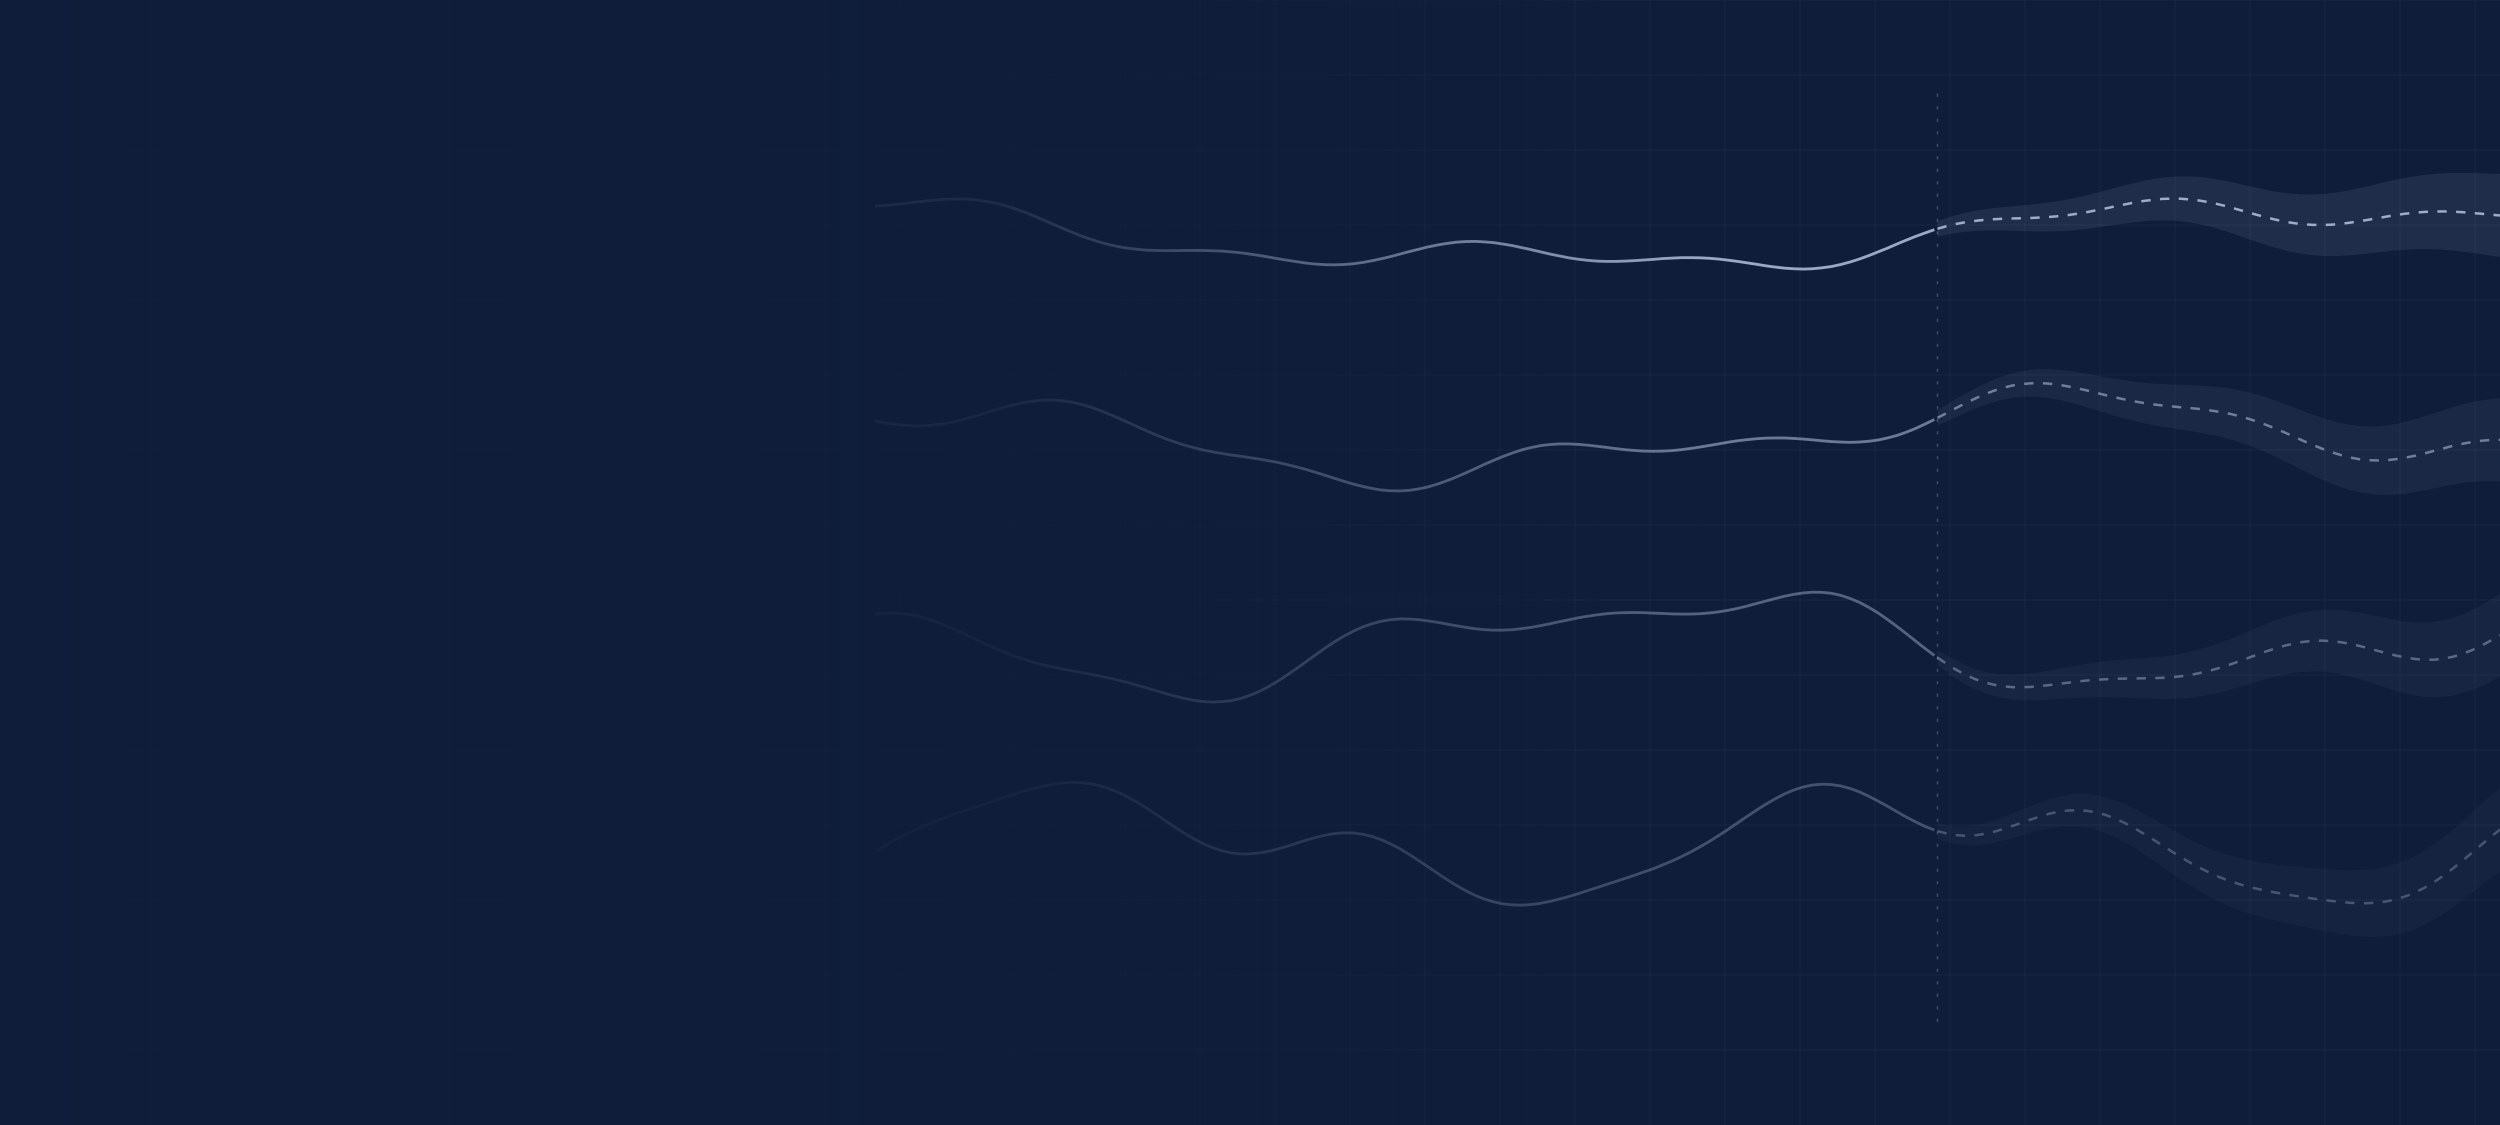
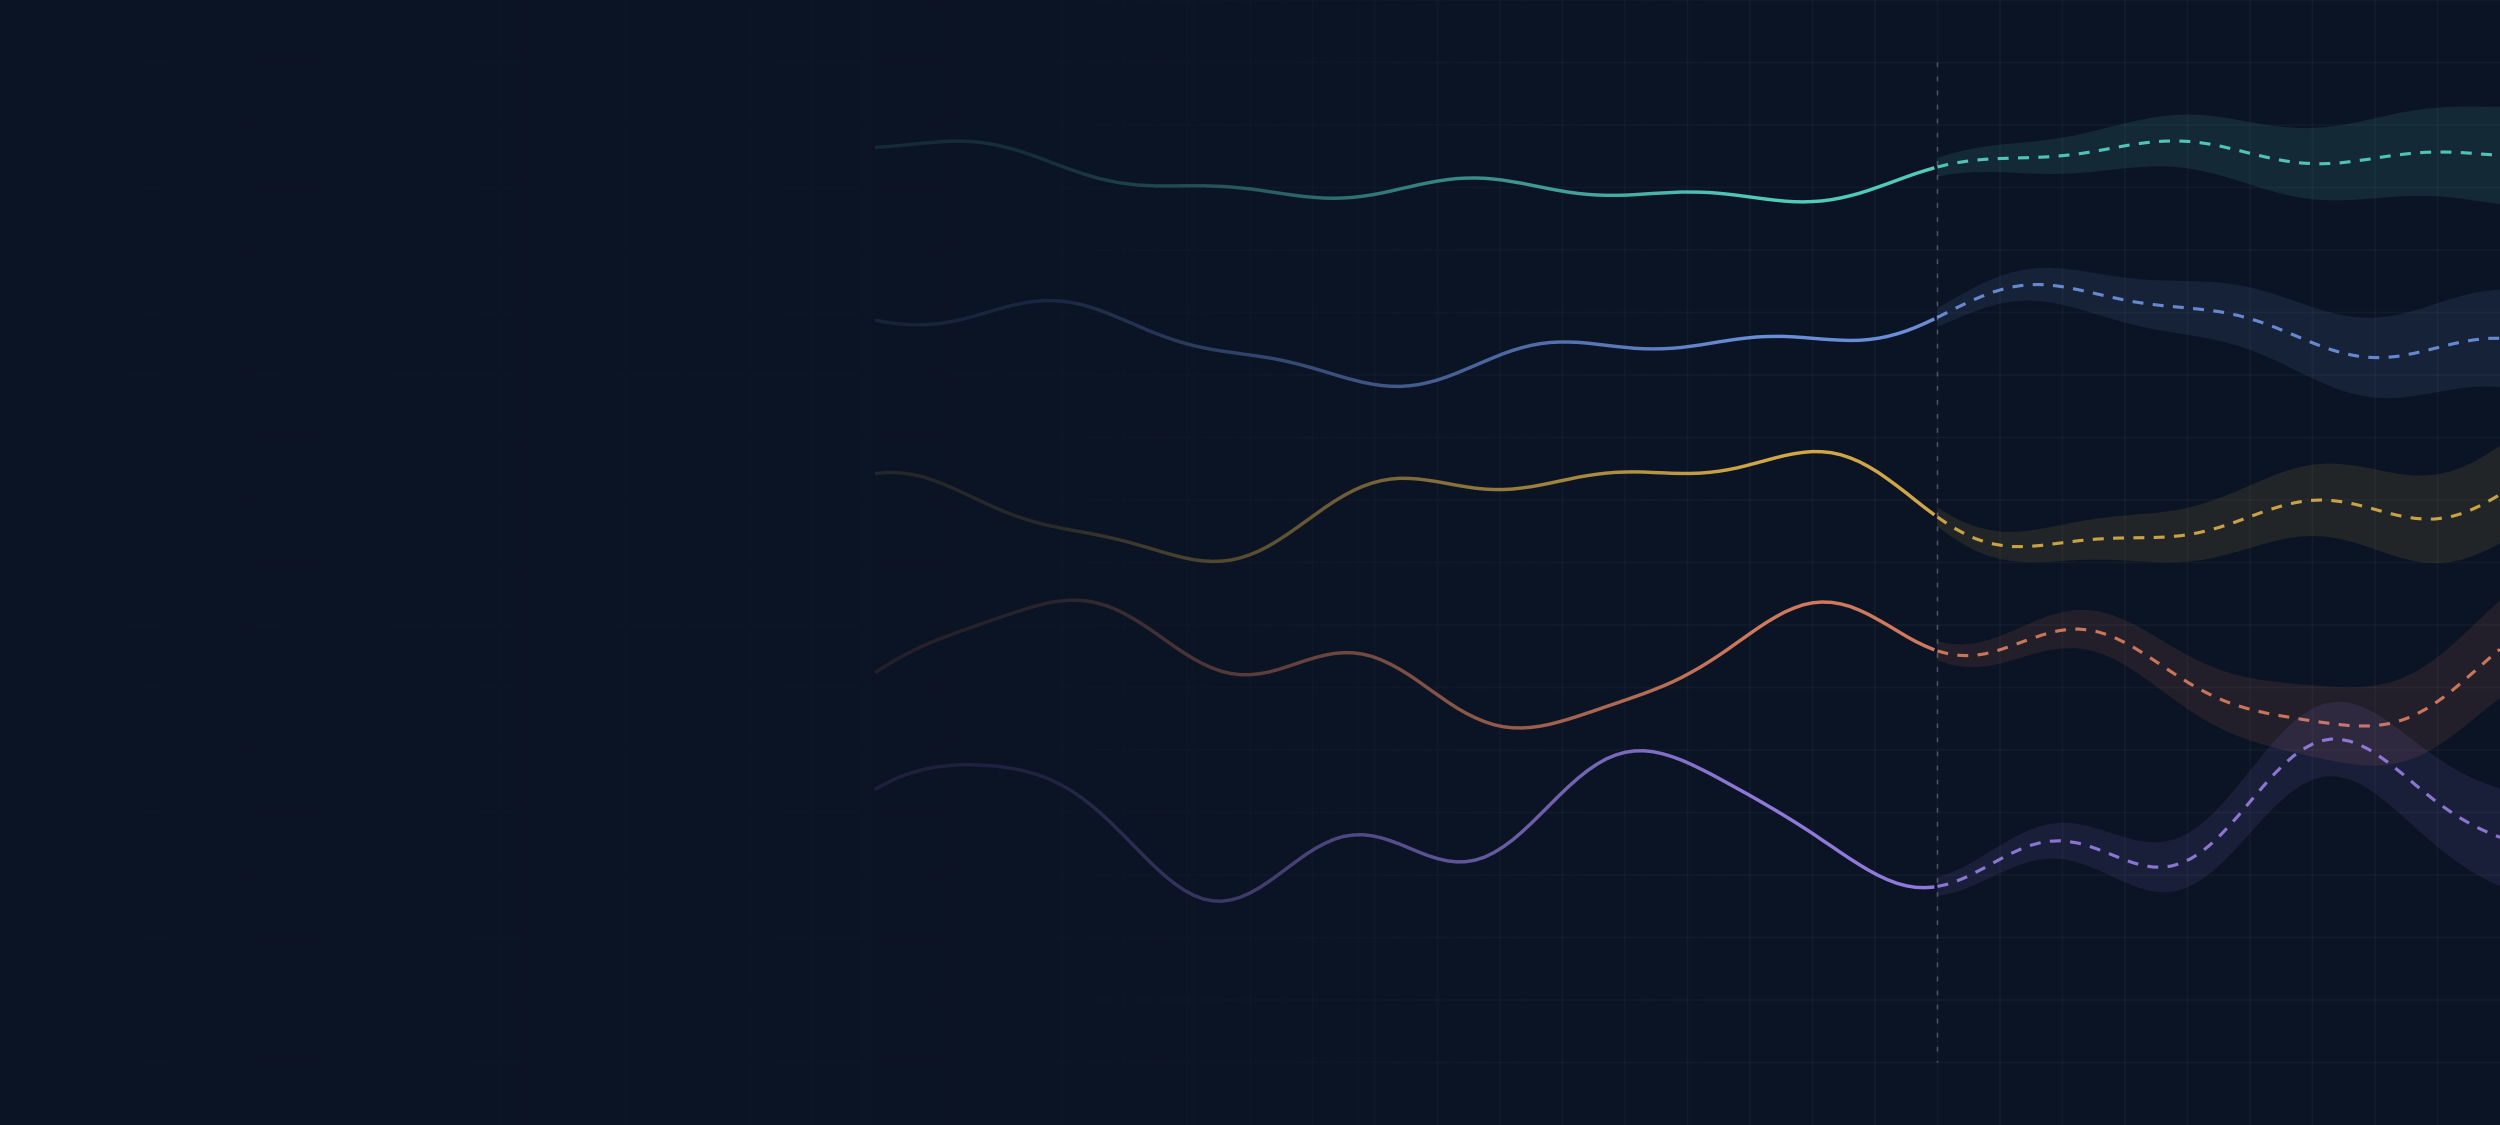
<svg xmlns="http://www.w3.org/2000/svg" viewBox="0 0 1600 720" preserveAspectRatio="xMaxYMid slice">
  <defs>
    <linearGradient id="fade" x1="0" x2="1">
-       <stop offset="0" stop-color="#0f1d3a" />
-       <stop offset=".4" stop-color="#0f1d3a" stop-opacity=".9" />
-       <stop offset=".68" stop-color="#0f1d3a" stop-opacity="0" />
+       <stop offset="0" stop-color="#0b1424" stop-opacity="1" />
+       <stop offset=".42" stop-color="#0b1424" stop-opacity=".85" />
+       <stop offset=".7" stop-color="#0b1424" stop-opacity="0" />
    </linearGradient>
  </defs>
-   <rect width="1600" height="720" fill="#0f1d3a" />
-   <line x1="0" y1="0" x2="0" y2="720" stroke="#fff" stroke-opacity=".03" />
-   <line x1="48" y1="0" x2="48" y2="720" stroke="#fff" stroke-opacity=".03" />
-   <line x1="96" y1="0" x2="96" y2="720" stroke="#fff" stroke-opacity=".03" />
-   <line x1="144" y1="0" x2="144" y2="720" stroke="#fff" stroke-opacity=".03" />
-   <line x1="192" y1="0" x2="192" y2="720" stroke="#fff" stroke-opacity=".03" />
-   <line x1="240" y1="0" x2="240" y2="720" stroke="#fff" stroke-opacity=".03" />
-   <line x1="288" y1="0" x2="288" y2="720" stroke="#fff" stroke-opacity=".03" />
-   <line x1="336" y1="0" x2="336" y2="720" stroke="#fff" stroke-opacity=".03" />
-   <line x1="384" y1="0" x2="384" y2="720" stroke="#fff" stroke-opacity=".03" />
-   <line x1="432" y1="0" x2="432" y2="720" stroke="#fff" stroke-opacity=".03" />
-   <line x1="480" y1="0" x2="480" y2="720" stroke="#fff" stroke-opacity=".03" />
-   <line x1="528" y1="0" x2="528" y2="720" stroke="#fff" stroke-opacity=".03" />
-   <line x1="576" y1="0" x2="576" y2="720" stroke="#fff" stroke-opacity=".03" />
-   <line x1="624" y1="0" x2="624" y2="720" stroke="#fff" stroke-opacity=".03" />
-   <line x1="672" y1="0" x2="672" y2="720" stroke="#fff" stroke-opacity=".03" />
-   <line x1="720" y1="0" x2="720" y2="720" stroke="#fff" stroke-opacity=".03" />
-   <line x1="768" y1="0" x2="768" y2="720" stroke="#fff" stroke-opacity=".03" />
-   <line x1="816" y1="0" x2="816" y2="720" stroke="#fff" stroke-opacity=".03" />
-   <line x1="864" y1="0" x2="864" y2="720" stroke="#fff" stroke-opacity=".03" />
-   <line x1="912" y1="0" x2="912" y2="720" stroke="#fff" stroke-opacity=".03" />
-   <line x1="960" y1="0" x2="960" y2="720" stroke="#fff" stroke-opacity=".03" />
-   <line x1="1008" y1="0" x2="1008" y2="720" stroke="#fff" stroke-opacity=".03" />
-   <line x1="1056" y1="0" x2="1056" y2="720" stroke="#fff" stroke-opacity=".03" />
-   <line x1="1104" y1="0" x2="1104" y2="720" stroke="#fff" stroke-opacity=".03" />
-   <line x1="1152" y1="0" x2="1152" y2="720" stroke="#fff" stroke-opacity=".03" />
-   <line x1="1200" y1="0" x2="1200" y2="720" stroke="#fff" stroke-opacity=".03" />
-   <line x1="1248" y1="0" x2="1248" y2="720" stroke="#fff" stroke-opacity=".03" />
-   <line x1="1296" y1="0" x2="1296" y2="720" stroke="#fff" stroke-opacity=".03" />
-   <line x1="1344" y1="0" x2="1344" y2="720" stroke="#fff" stroke-opacity=".03" />
-   <line x1="1392" y1="0" x2="1392" y2="720" stroke="#fff" stroke-opacity=".03" />
-   <line x1="1440" y1="0" x2="1440" y2="720" stroke="#fff" stroke-opacity=".03" />
-   <line x1="1488" y1="0" x2="1488" y2="720" stroke="#fff" stroke-opacity=".03" />
-   <line x1="1536" y1="0" x2="1536" y2="720" stroke="#fff" stroke-opacity=".03" />
-   <line x1="1584" y1="0" x2="1584" y2="720" stroke="#fff" stroke-opacity=".03" />
-   <line x1="0" y1="0" x2="1600" y2="0" stroke="#fff" stroke-opacity=".03" />
-   <line x1="0" y1="48" x2="1600" y2="48" stroke="#fff" stroke-opacity=".03" />
-   <line x1="0" y1="96" x2="1600" y2="96" stroke="#fff" stroke-opacity=".03" />
-   <line x1="0" y1="144" x2="1600" y2="144" stroke="#fff" stroke-opacity=".03" />
-   <line x1="0" y1="192" x2="1600" y2="192" stroke="#fff" stroke-opacity=".03" />
-   <line x1="0" y1="240" x2="1600" y2="240" stroke="#fff" stroke-opacity=".03" />
-   <line x1="0" y1="288" x2="1600" y2="288" stroke="#fff" stroke-opacity=".03" />
-   <line x1="0" y1="336" x2="1600" y2="336" stroke="#fff" stroke-opacity=".03" />
-   <line x1="0" y1="384" x2="1600" y2="384" stroke="#fff" stroke-opacity=".03" />
-   <line x1="0" y1="432" x2="1600" y2="432" stroke="#fff" stroke-opacity=".03" />
-   <line x1="0" y1="480" x2="1600" y2="480" stroke="#fff" stroke-opacity=".03" />
-   <line x1="0" y1="528" x2="1600" y2="528" stroke="#fff" stroke-opacity=".03" />
-   <line x1="0" y1="576" x2="1600" y2="576" stroke="#fff" stroke-opacity=".03" />
-   <line x1="0" y1="624" x2="1600" y2="624" stroke="#fff" stroke-opacity=".03" />
-   <line x1="0" y1="672" x2="1600" y2="672" stroke="#fff" stroke-opacity=".03" />
-   <polyline points="560,131.9 566,131.5 572,131.0 578,130.3 584,129.6 590,128.9 596,128.3 602,127.7 608,127.4 614,127.3 620,127.5 626,128.1 632,129.0 638,130.2 644,131.8 650,133.8 656,135.9 662,138.3 668,140.9 674,143.5 680,146.1 686,148.6 692,151.0 698,153.1 704,155.0 710,156.6 716,157.9 722,158.9 728,159.6 734,160.1 740,160.3 746,160.4 752,160.4 758,160.3 764,160.3 770,160.3 776,160.5 782,160.7 788,161.2 794,161.8 800,162.6 806,163.5 812,164.5 818,165.6 824,166.6 830,167.5 836,168.4 842,169.0 848,169.4 854,169.5 860,169.3 866,168.8 872,168.0 878,166.9 884,165.6 890,164.2 896,162.6 902,161.0 908,159.5 914,158.0 920,156.8 926,155.8 932,155.0 938,154.6 944,154.5 950,154.8 956,155.3 962,156.2 968,157.2 974,158.5 980,159.8 986,161.2 992,162.6 998,163.8 1004,165.0 1010,165.9 1016,166.6 1022,167.1 1028,167.3 1034,167.3 1040,167.1 1046,166.8 1052,166.4 1058,166.0 1064,165.5 1070,165.2 1076,164.9 1082,164.9 1088,165.0 1094,165.3 1100,165.8 1106,166.5 1112,167.3 1118,168.2 1124,169.1 1130,170.1 1136,170.9 1142,171.6 1148,172.0 1154,172.2 1160,172.0 1166,171.4 1172,170.6 1178,169.3 1184,167.7 1190,165.8 1196,163.6 1202,161.2 1208,158.8 1214,156.2 1220,153.7 1226,151.3 1232,149.1 1238,147.0" fill="none" stroke="#c9d6f2" stroke-width="1.8" stroke-opacity="0.75" stroke-linejoin="round" />
-   <polygon points="1240,141.4 1248,138.8 1256,136.6 1264,134.9 1272,133.7 1280,132.7 1288,132.0 1296,131.3 1304,130.5 1312,129.5 1320,128.3 1328,126.7 1336,124.9 1344,122.9 1352,120.7 1360,118.6 1368,116.6 1376,114.9 1384,113.7 1392,113.0 1400,112.9 1408,113.3 1416,114.3 1424,115.7 1432,117.4 1440,119.3 1448,121.0 1456,122.6 1464,123.7 1472,124.4 1480,124.5 1488,124.1 1496,123.1 1504,121.7 1512,120.0 1520,118.1 1528,116.2 1536,114.5 1544,113.0 1552,111.9 1560,111.1 1568,110.7 1576,110.7 1584,110.8 1592,111.1 1600,111.3 1600,164.5 1592,163.3 1584,162.1 1576,161.0 1568,160.1 1560,159.5 1552,159.3 1544,159.5 1536,160.0 1528,160.8 1520,161.7 1512,162.6 1504,163.4 1496,163.8 1488,163.8 1480,163.3 1472,162.2 1464,160.6 1456,158.5 1448,156.0 1440,153.3 1432,150.5 1424,147.8 1416,145.4 1408,143.5 1400,142.1 1392,141.2 1384,141.0 1376,141.2 1368,142.0 1360,143.0 1352,144.1 1344,145.3 1336,146.4 1328,147.3 1320,147.9 1312,148.1 1304,148.1 1296,148.0 1288,147.7 1280,147.5 1272,147.5 1264,147.8 1256,148.5 1248,149.7 1240,151.4" fill="#c9d6f2" fill-opacity="0.090" />
-   <polyline points="1240,146.4 1246,144.7 1252,143.3 1258,142.2 1264,141.4 1270,140.7 1276,140.3 1282,140.0 1288,139.8 1294,139.7 1300,139.5 1306,139.2 1312,138.8 1318,138.3 1324,137.6 1330,136.7 1336,135.7 1342,134.5 1348,133.3 1354,132.0 1360,130.8 1366,129.6 1372,128.6 1378,127.9 1384,127.3 1390,127.1 1396,127.2 1402,127.7 1408,128.4 1414,129.5 1420,130.8 1426,132.3 1432,134.0 1438,135.7 1444,137.4 1450,139.0 1456,140.5 1462,141.8 1468,142.8 1474,143.5 1480,143.9 1486,144.0 1492,143.8 1498,143.3 1504,142.5 1510,141.6 1516,140.6 1522,139.6 1528,138.5 1534,137.5 1540,136.7 1546,136.1 1552,135.6 1558,135.4 1564,135.3 1570,135.5 1576,135.8 1582,136.3 1588,136.8 1594,137.4 1600,137.9" fill="none" stroke="#c9d6f2" stroke-width="1.6" stroke-dasharray="6 6" stroke-opacity="0.75" />
-   <polyline points="560,269.3 566,270.5 572,271.4 578,272.1 584,272.5 590,272.5 596,272.2 602,271.5 608,270.5 614,269.1 620,267.5 626,265.8 632,263.9 638,262.1 644,260.3 650,258.8 656,257.5 662,256.6 668,256.1 674,256.1 680,256.5 686,257.4 692,258.8 698,260.5 704,262.7 710,265.1 716,267.7 722,270.4 728,273.1 734,275.8 740,278.4 746,280.8 752,282.9 758,284.9 764,286.5 770,288.0 776,289.2 782,290.2 788,291.2 794,292.0 800,292.9 806,293.8 812,294.9 818,296.0 824,297.4 830,298.9 836,300.5 842,302.3 848,304.2 854,306.1 860,308.0 866,309.8 872,311.3 878,312.6 884,313.6 890,314.1 896,314.2 902,313.8 908,312.9 914,311.6 920,309.8 926,307.7 932,305.3 938,302.7 944,300.0 950,297.2 956,294.6 962,292.1 968,289.9 974,287.9 980,286.4 986,285.2 992,284.5 998,284.1 1004,284.1 1010,284.4 1016,284.9 1022,285.6 1028,286.3 1034,287.1 1040,287.8 1046,288.3 1052,288.7 1058,288.8 1064,288.7 1070,288.4 1076,287.8 1082,287.0 1088,286.1 1094,285.1 1100,284.1 1106,283.0 1112,282.1 1118,281.4 1124,280.8 1130,280.4 1136,280.3 1142,280.3 1148,280.6 1154,281.0 1160,281.5 1166,282.1 1172,282.6 1178,282.9 1184,283.1 1190,282.9 1196,282.4 1202,281.6 1208,280.3 1214,278.7 1220,276.6 1226,274.2 1232,271.4 1238,268.5" fill="none" stroke="#c9d6f2" stroke-width="1.8" stroke-opacity="0.5" stroke-linejoin="round" />
-   <polygon points="1240,262.4 1248,257.7 1256,253.1 1264,248.6 1272,244.7 1280,241.4 1288,238.9 1296,237.2 1304,236.3 1312,236.3 1320,236.8 1328,237.9 1336,239.3 1344,240.8 1352,242.2 1360,243.5 1368,244.6 1376,245.3 1384,245.8 1392,246.2 1400,246.4 1408,246.8 1416,247.3 1424,248.2 1432,249.5 1440,251.3 1448,253.5 1456,256.2 1464,259.2 1472,262.2 1480,265.3 1488,268.0 1496,270.3 1504,271.9 1512,272.8 1520,272.9 1528,272.2 1536,270.8 1544,268.8 1552,266.3 1560,263.7 1568,261.2 1576,258.8 1584,256.9 1592,255.6 1600,254.9 1600,308.1 1592,307.9 1584,308.2 1576,309.1 1568,310.5 1560,312.1 1552,313.8 1544,315.2 1536,316.3 1528,316.8 1520,316.5 1512,315.5 1504,313.6 1496,311.0 1488,307.8 1480,304.1 1472,300.1 1464,296.0 1456,292.1 1448,288.5 1440,285.3 1432,282.5 1424,280.3 1416,278.4 1408,276.9 1400,275.6 1392,274.4 1384,273.1 1376,271.6 1368,269.9 1360,267.9 1352,265.7 1344,263.2 1336,260.8 1328,258.5 1320,256.4 1312,254.9 1304,254.0 1296,253.9 1288,254.6 1280,256.2 1272,258.5 1264,261.5 1256,265.0 1248,268.7 1240,272.4" fill="#c9d6f2" fill-opacity="0.060" />
-   <polyline points="1240,267.4 1246,264.3 1252,261.1 1258,258.0 1264,255.1 1270,252.4 1276,250.1 1282,248.2 1288,246.7 1294,245.8 1300,245.3 1306,245.2 1312,245.6 1318,246.3 1324,247.4 1330,248.6 1336,250.0 1342,251.5 1348,253.0 1354,254.4 1360,255.7 1366,256.9 1372,257.9 1378,258.8 1384,259.5 1390,260.1 1396,260.7 1402,261.2 1408,261.8 1414,262.6 1420,263.5 1426,264.6 1432,266.0 1438,267.7 1444,269.6 1450,271.8 1456,274.2 1462,276.7 1468,279.4 1474,282.1 1480,284.7 1486,287.1 1492,289.3 1498,291.2 1504,292.8 1510,293.9 1516,294.5 1522,294.7 1528,294.5 1534,293.8 1540,292.8 1546,291.6 1552,290.1 1558,288.5 1564,286.9 1570,285.3 1576,284.0 1582,282.9 1588,282.1 1594,281.6 1600,281.5" fill="none" stroke="#c9d6f2" stroke-width="1.6" stroke-dasharray="6 6" stroke-opacity="0.5" />
-   <polyline points="560,393.1 566,392.5 572,392.4 578,392.8 584,393.7 590,395.0 596,396.9 602,399.1 608,401.6 614,404.3 620,407.1 626,409.9 632,412.7 638,415.4 644,417.9 650,420.2 656,422.2 662,424.0 668,425.6 674,426.9 680,428.2 686,429.3 692,430.4 698,431.5 704,432.7 710,434.0 716,435.4 722,436.9 728,438.6 734,440.3 740,442.1 746,443.9 752,445.5 758,447.0 764,448.2 770,449.0 776,449.3 782,449.1 788,448.4 794,447.0 800,445.0 806,442.5 812,439.4 818,435.8 824,431.9 830,427.7 836,423.4 842,419.1 848,414.8 854,410.8 860,407.2 866,404.0 872,401.3 878,399.2 884,397.6 890,396.6 896,396.1 902,396.2 908,396.6 914,397.4 920,398.3 926,399.4 932,400.5 938,401.5 944,402.4 950,403.0 956,403.3 962,403.3 968,403.0 974,402.3 980,401.5 986,400.4 992,399.2 998,397.9 1004,396.7 1010,395.4 1016,394.4 1022,393.5 1028,392.8 1034,392.3 1040,392.1 1046,392.0 1052,392.1 1058,392.4 1064,392.6 1070,392.9 1076,393.0 1082,393.0 1088,392.8 1094,392.3 1100,391.6 1106,390.6 1112,389.4 1118,387.9 1124,386.3 1130,384.7 1136,383.1 1142,381.6 1148,380.4 1154,379.5 1160,379.0 1166,379.1 1172,379.7 1178,381.0 1184,383.0 1190,385.5 1196,388.7 1202,392.3 1208,396.5 1214,400.9 1220,405.5 1226,410.3 1232,415.0 1238,419.5" fill="none" stroke="#c9d6f2" stroke-width="1.8" stroke-opacity="0.38" stroke-linejoin="round" />
-   <polygon points="1240,415.9 1248,420.8 1256,425.0 1264,428.2 1272,430.3 1280,431.6 1288,431.9 1296,431.4 1304,430.4 1312,429.1 1320,427.6 1328,426.1 1336,424.8 1344,423.6 1352,422.8 1360,422.1 1368,421.5 1376,420.9 1384,420.1 1392,419.1 1400,417.6 1408,415.6 1416,413.2 1424,410.3 1432,407.1 1440,403.7 1448,400.3 1456,397.1 1464,394.4 1472,392.2 1480,390.8 1488,390.2 1496,390.4 1504,391.2 1512,392.6 1520,394.2 1528,395.9 1536,397.4 1544,398.3 1552,398.5 1560,397.8 1568,396.1 1576,393.3 1584,389.6 1592,385.0 1600,379.9 1600,433.1 1592,437.3 1584,440.9 1576,443.6 1568,445.5 1560,446.2 1552,446.0 1544,444.8 1536,442.9 1528,440.5 1520,437.8 1512,435.2 1504,432.9 1496,431.1 1488,430.0 1480,429.6 1472,430.1 1464,431.2 1456,433.0 1448,435.2 1440,437.7 1432,440.1 1424,442.4 1416,444.3 1408,445.8 1400,446.8 1392,447.3 1384,447.4 1376,447.2 1368,446.9 1360,446.5 1352,446.2 1344,446.1 1336,446.3 1328,446.7 1320,447.2 1312,447.7 1304,448.1 1296,448.2 1288,447.6 1280,446.4 1272,444.2 1264,441.0 1256,436.9 1248,431.8 1240,425.9" fill="#c9d6f2" fill-opacity="0.046" />
-   <polyline points="1240,420.9 1246,425.0 1252,428.7 1258,431.9 1264,434.6 1270,436.7 1276,438.2 1282,439.2 1288,439.8 1294,439.8 1300,439.6 1306,439.1 1312,438.4 1318,437.6 1324,436.9 1330,436.1 1336,435.5 1342,435.0 1348,434.7 1354,434.4 1360,434.3 1366,434.2 1372,434.1 1378,434.0 1384,433.8 1390,433.4 1396,432.8 1402,431.9 1408,430.7 1414,429.3 1420,427.6 1426,425.7 1432,423.6 1438,421.4 1444,419.2 1450,417.0 1456,415.1 1462,413.3 1468,411.9 1474,410.8 1480,410.2 1486,410.0 1492,410.3 1498,411.0 1504,412.0 1510,413.4 1516,414.9 1522,416.6 1528,418.2 1534,419.7 1540,420.9 1546,421.8 1552,422.2 1558,422.2 1564,421.5 1570,420.3 1576,418.5 1582,416.1 1588,413.3 1594,410.0 1600,406.5" fill="none" stroke="#c9d6f2" stroke-width="1.6" stroke-dasharray="6 6" stroke-opacity="0.38" />
-   <polyline points="560,545.4 566,541.6 572,538.1 578,534.9 584,531.9 590,529.1 596,526.6 602,524.3 608,522.1 614,520.0 620,518.0 626,516.0 632,514.0 638,512.0 644,510.0 650,508.1 656,506.2 662,504.5 668,503.1 674,501.9 680,501.1 686,500.7 692,500.9 698,501.6 704,502.9 710,504.8 716,507.2 722,510.2 728,513.6 734,517.3 740,521.3 746,525.4 752,529.4 758,533.3 764,536.8 770,539.9 776,542.5 782,544.5 788,545.8 794,546.5 800,546.5 806,545.9 812,544.8 818,543.3 824,541.6 830,539.6 836,537.7 842,536.0 848,534.5 854,533.5 860,533.0 866,533.1 872,533.9 878,535.3 884,537.4 890,540.1 896,543.2 902,546.9 908,550.8 914,554.8 920,558.9 926,562.9 932,566.6 938,570.0 944,573.0 950,575.4 956,577.2 962,578.5 968,579.1 974,579.3 980,578.9 986,578.1 992,576.9 998,575.4 1004,573.8 1010,572.0 1016,570.0 1022,568.1 1028,566.1 1034,564.2 1040,562.2 1046,560.2 1052,558.1 1058,556.0 1064,553.6 1070,551.1 1076,548.3 1082,545.3 1088,542.0 1094,538.5 1100,534.7 1106,530.8 1112,526.7 1118,522.6 1124,518.6 1130,514.8 1136,511.3 1142,508.2 1148,505.6 1154,503.7 1160,502.4 1166,501.9 1172,502.1 1178,503.0 1184,504.6 1190,506.8 1196,509.6 1202,512.7 1208,516.0 1214,519.5 1220,522.9 1226,526.0 1232,528.9 1238,531.2" fill="none" stroke="#c9d6f2" stroke-width="1.8" stroke-opacity="0.28" stroke-linejoin="round" />
-   <polygon points="1240,526.9 1248,528.4 1256,528.9 1264,528.1 1272,526.4 1280,523.8 1288,520.7 1296,517.4 1304,514.2 1312,511.4 1320,509.3 1328,508.2 1336,508.2 1344,509.3 1352,511.5 1360,514.6 1368,518.5 1376,522.9 1384,527.5 1392,532.1 1400,536.5 1408,540.5 1416,543.9 1424,546.7 1432,549.0 1440,550.8 1448,552.1 1456,553.2 1464,554.1 1472,554.9 1480,555.6 1488,556.2 1496,556.7 1504,556.9 1512,556.8 1520,556.0 1528,554.5 1536,552.1 1544,548.7 1552,544.2 1560,538.8 1568,532.6 1576,525.7 1584,518.5 1592,511.2 1600,504.3 1600,557.5 1592,563.5 1584,569.8 1576,576.0 1568,582.0 1560,587.2 1552,591.7 1544,595.2 1536,597.6 1528,599.1 1520,599.6 1512,599.4 1504,598.6 1496,597.4 1488,596.0 1480,594.4 1472,592.7 1464,591.0 1456,589.1 1448,587.1 1440,584.8 1432,582.1 1424,578.8 1416,575.0 1408,570.6 1400,565.7 1392,560.4 1384,554.8 1376,549.2 1368,543.8 1360,539.0 1352,534.9 1344,531.8 1336,529.7 1328,528.8 1320,528.9 1312,530.0 1304,531.9 1296,534.1 1288,536.5 1280,538.6 1272,540.2 1264,541.0 1256,540.8 1248,539.4 1240,536.9" fill="#c9d6f2" fill-opacity="0.034" />
-   <polyline points="1240,531.9 1246,533.5 1252,534.5 1258,534.9 1264,534.6 1270,533.7 1276,532.4 1282,530.6 1288,528.6 1294,526.5 1300,524.4 1306,522.4 1312,520.7 1318,519.4 1324,518.7 1330,518.5 1336,519.0 1342,520.0 1348,521.7 1354,524.0 1360,526.8 1366,530.0 1372,533.6 1378,537.3 1384,541.1 1390,545.0 1396,548.7 1402,552.3 1408,555.5 1414,558.5 1420,561.2 1426,563.5 1432,565.5 1438,567.3 1444,568.7 1450,570.0 1456,571.2 1462,572.2 1468,573.2 1474,574.1 1480,575.0 1486,575.8 1492,576.6 1498,577.3 1504,577.8 1510,578.1 1516,578.0 1522,577.6 1528,576.8 1534,575.4 1540,573.5 1546,571.0 1552,568.0 1558,564.4 1564,560.3 1570,555.7 1576,550.9 1582,545.8 1588,540.7 1594,535.7 1600,530.9" fill="none" stroke="#c9d6f2" stroke-width="1.6" stroke-dasharray="6 6" stroke-opacity="0.28" />
-   <line x1="1240" y1="60" x2="1240" y2="660" stroke="#fff" stroke-opacity=".2" stroke-dasharray="2 6" />
+   <rect width="1600" height="720" fill="#0b1424" />
+   <line x1="0" y1="0" x2="0" y2="720" stroke="#ffffff" stroke-opacity=".035" />
+   <line x1="40" y1="0" x2="40" y2="720" stroke="#ffffff" stroke-opacity=".035" />
+   <line x1="80" y1="0" x2="80" y2="720" stroke="#ffffff" stroke-opacity=".035" />
+   <line x1="120" y1="0" x2="120" y2="720" stroke="#ffffff" stroke-opacity=".035" />
+   <line x1="160" y1="0" x2="160" y2="720" stroke="#ffffff" stroke-opacity=".035" />
+   <line x1="200" y1="0" x2="200" y2="720" stroke="#ffffff" stroke-opacity=".035" />
+   <line x1="240" y1="0" x2="240" y2="720" stroke="#ffffff" stroke-opacity=".035" />
+   <line x1="280" y1="0" x2="280" y2="720" stroke="#ffffff" stroke-opacity=".035" />
+   <line x1="320" y1="0" x2="320" y2="720" stroke="#ffffff" stroke-opacity=".035" />
+   <line x1="360" y1="0" x2="360" y2="720" stroke="#ffffff" stroke-opacity=".035" />
+   <line x1="400" y1="0" x2="400" y2="720" stroke="#ffffff" stroke-opacity=".035" />
+   <line x1="440" y1="0" x2="440" y2="720" stroke="#ffffff" stroke-opacity=".035" />
+   <line x1="480" y1="0" x2="480" y2="720" stroke="#ffffff" stroke-opacity=".035" />
+   <line x1="520" y1="0" x2="520" y2="720" stroke="#ffffff" stroke-opacity=".035" />
+   <line x1="560" y1="0" x2="560" y2="720" stroke="#ffffff" stroke-opacity=".035" />
+   <line x1="600" y1="0" x2="600" y2="720" stroke="#ffffff" stroke-opacity=".035" />
+   <line x1="640" y1="0" x2="640" y2="720" stroke="#ffffff" stroke-opacity=".035" />
+   <line x1="680" y1="0" x2="680" y2="720" stroke="#ffffff" stroke-opacity=".035" />
+   <line x1="720" y1="0" x2="720" y2="720" stroke="#ffffff" stroke-opacity=".035" />
+   <line x1="760" y1="0" x2="760" y2="720" stroke="#ffffff" stroke-opacity=".035" />
+   <line x1="800" y1="0" x2="800" y2="720" stroke="#ffffff" stroke-opacity=".035" />
+   <line x1="840" y1="0" x2="840" y2="720" stroke="#ffffff" stroke-opacity=".035" />
+   <line x1="880" y1="0" x2="880" y2="720" stroke="#ffffff" stroke-opacity=".035" />
+   <line x1="920" y1="0" x2="920" y2="720" stroke="#ffffff" stroke-opacity=".035" />
+   <line x1="960" y1="0" x2="960" y2="720" stroke="#ffffff" stroke-opacity=".035" />
+   <line x1="1000" y1="0" x2="1000" y2="720" stroke="#ffffff" stroke-opacity=".035" />
+   <line x1="1040" y1="0" x2="1040" y2="720" stroke="#ffffff" stroke-opacity=".035" />
+   <line x1="1080" y1="0" x2="1080" y2="720" stroke="#ffffff" stroke-opacity=".035" />
+   <line x1="1120" y1="0" x2="1120" y2="720" stroke="#ffffff" stroke-opacity=".035" />
+   <line x1="1160" y1="0" x2="1160" y2="720" stroke="#ffffff" stroke-opacity=".035" />
+   <line x1="1200" y1="0" x2="1200" y2="720" stroke="#ffffff" stroke-opacity=".035" />
+   <line x1="1240" y1="0" x2="1240" y2="720" stroke="#ffffff" stroke-opacity=".035" />
+   <line x1="1280" y1="0" x2="1280" y2="720" stroke="#ffffff" stroke-opacity=".035" />
+   <line x1="1320" y1="0" x2="1320" y2="720" stroke="#ffffff" stroke-opacity=".035" />
+   <line x1="1360" y1="0" x2="1360" y2="720" stroke="#ffffff" stroke-opacity=".035" />
+   <line x1="1400" y1="0" x2="1400" y2="720" stroke="#ffffff" stroke-opacity=".035" />
+   <line x1="1440" y1="0" x2="1440" y2="720" stroke="#ffffff" stroke-opacity=".035" />
+   <line x1="1480" y1="0" x2="1480" y2="720" stroke="#ffffff" stroke-opacity=".035" />
+   <line x1="1520" y1="0" x2="1520" y2="720" stroke="#ffffff" stroke-opacity=".035" />
+   <line x1="1560" y1="0" x2="1560" y2="720" stroke="#ffffff" stroke-opacity=".035" />
+   <line x1="0" y1="0" x2="1600" y2="0" stroke="#ffffff" stroke-opacity=".035" />
+   <line x1="0" y1="40" x2="1600" y2="40" stroke="#ffffff" stroke-opacity=".035" />
+   <line x1="0" y1="80" x2="1600" y2="80" stroke="#ffffff" stroke-opacity=".035" />
+   <line x1="0" y1="120" x2="1600" y2="120" stroke="#ffffff" stroke-opacity=".035" />
+   <line x1="0" y1="160" x2="1600" y2="160" stroke="#ffffff" stroke-opacity=".035" />
+   <line x1="0" y1="200" x2="1600" y2="200" stroke="#ffffff" stroke-opacity=".035" />
+   <line x1="0" y1="240" x2="1600" y2="240" stroke="#ffffff" stroke-opacity=".035" />
+   <line x1="0" y1="280" x2="1600" y2="280" stroke="#ffffff" stroke-opacity=".035" />
+   <line x1="0" y1="320" x2="1600" y2="320" stroke="#ffffff" stroke-opacity=".035" />
+   <line x1="0" y1="360" x2="1600" y2="360" stroke="#ffffff" stroke-opacity=".035" />
+   <line x1="0" y1="400" x2="1600" y2="400" stroke="#ffffff" stroke-opacity=".035" />
+   <line x1="0" y1="440" x2="1600" y2="440" stroke="#ffffff" stroke-opacity=".035" />
+   <line x1="0" y1="480" x2="1600" y2="480" stroke="#ffffff" stroke-opacity=".035" />
+   <line x1="0" y1="520" x2="1600" y2="520" stroke="#ffffff" stroke-opacity=".035" />
+   <line x1="0" y1="560" x2="1600" y2="560" stroke="#ffffff" stroke-opacity=".035" />
+   <line x1="0" y1="600" x2="1600" y2="600" stroke="#ffffff" stroke-opacity=".035" />
+   <line x1="0" y1="640" x2="1600" y2="640" stroke="#ffffff" stroke-opacity=".035" />
+   <line x1="0" y1="680" x2="1600" y2="680" stroke="#ffffff" stroke-opacity=".035" />
+   <polyline points="560,94.3 566,94.0 572,93.5 578,92.9 584,92.3 590,91.7 596,91.2 602,90.7 608,90.4 614,90.3 620,90.5 626,91.0 632,91.8 638,92.9 644,94.3 650,95.9 656,97.8 662,99.9 668,102.1 674,104.4 680,106.6 686,108.8 692,110.8 698,112.7 704,114.4 710,115.7 716,116.9 722,117.7 728,118.4 734,118.7 740,119.0 746,119.0 752,119.0 758,118.9 764,118.9 770,118.9 776,119.1 782,119.3 788,119.7 794,120.3 800,120.9 806,121.7 812,122.6 818,123.5 824,124.4 830,125.2 836,125.9 842,126.4 848,126.8 854,126.9 860,126.7 866,126.3 872,125.6 878,124.7 884,123.6 890,122.3 896,120.9 902,119.6 908,118.2 914,117.0 920,115.9 926,115.0 932,114.3 938,114.0 944,113.9 950,114.1 956,114.6 962,115.3 968,116.3 974,117.3 980,118.5 986,119.7 992,120.9 998,122.0 1004,123.0 1010,123.8 1016,124.4 1022,124.8 1028,125.0 1034,125.0 1040,124.9 1046,124.6 1052,124.2 1058,123.8 1064,123.5 1070,123.2 1076,122.9 1082,122.9 1088,123.0 1094,123.2 1100,123.7 1106,124.3 1112,125.0 1118,125.8 1124,126.6 1130,127.4 1136,128.1 1142,128.7 1148,129.1 1154,129.2 1160,129.0 1166,128.6 1172,127.8 1178,126.7 1184,125.3 1190,123.7 1196,121.8 1202,119.7 1208,117.6 1214,115.4 1220,113.2 1226,111.1 1232,109.2 1238,107.4" fill="none" stroke="#5eead4" stroke-width="2.2" stroke-opacity=".85" stroke-linejoin="round" />
+   <polygon points="1240,100.9 1248,98.5 1256,96.4 1264,94.8 1272,93.6 1280,92.6 1288,91.8 1296,91.1 1304,90.3 1312,89.3 1320,88.0 1328,86.6 1336,84.8 1344,82.9 1352,80.9 1360,78.9 1368,77.1 1376,75.5 1384,74.3 1392,73.5 1400,73.3 1408,73.5 1416,74.2 1424,75.3 1432,76.7 1440,78.1 1448,79.5 1456,80.7 1464,81.5 1472,82.0 1480,81.9 1488,81.4 1496,80.4 1504,79.1 1512,77.4 1520,75.7 1528,73.9 1536,72.2 1544,70.8 1552,69.7 1560,68.9 1568,68.4 1576,68.2 1584,68.2 1592,68.3 1600,68.3 1600,130.7 1592,129.5 1584,128.4 1576,127.2 1568,126.3 1560,125.7 1552,125.4 1544,125.4 1536,125.7 1528,126.2 1520,126.9 1512,127.5 1504,128.0 1496,128.3 1488,128.1 1480,127.5 1472,126.5 1464,124.9 1456,122.9 1448,120.6 1440,118.1 1432,115.5 1424,113.1 1416,110.9 1408,109.1 1400,107.7 1392,106.8 1384,106.4 1376,106.5 1368,107.0 1360,107.7 1352,108.6 1344,109.5 1336,110.3 1328,110.9 1320,111.2 1312,111.3 1304,111.2 1296,110.9 1288,110.5 1280,110.2 1272,110.1 1264,110.2 1256,110.7 1248,111.6 1240,112.9" fill="#5eead4" fill-opacity=".10" />
+   <polyline points="1240,106.9 1246,105.4 1252,104.2 1258,103.3 1264,102.5 1270,102.0 1276,101.6 1282,101.4 1288,101.2 1294,101.0 1300,100.9 1306,100.6 1312,100.3 1318,99.8 1324,99.2 1330,98.5 1336,97.6 1342,96.6 1348,95.5 1354,94.4 1360,93.3 1366,92.3 1372,91.5 1378,90.8 1384,90.4 1390,90.2 1396,90.3 1402,90.6 1408,91.3 1414,92.2 1420,93.3 1426,94.7 1432,96.1 1438,97.6 1444,99.1 1450,100.5 1456,101.8 1462,102.9 1468,103.8 1474,104.4 1480,104.7 1486,104.8 1492,104.6 1498,104.2 1504,103.5 1510,102.7 1516,101.9 1522,100.9 1528,100.0 1534,99.2 1540,98.5 1546,97.9 1552,97.5 1558,97.3 1564,97.3 1570,97.4 1576,97.7 1582,98.1 1588,98.6 1594,99.0 1600,99.5" fill="none" stroke="#5eead4" stroke-width="2" stroke-dasharray="7 6" stroke-opacity=".8" />
+   <polyline points="560,204.9 566,206.0 572,206.9 578,207.5 584,207.9 590,207.9 596,207.6 602,207.0 608,206.0 614,204.7 620,203.2 626,201.6 632,199.8 638,198.1 644,196.4 650,195.0 656,193.8 662,192.9 668,192.4 674,192.4 680,192.8 686,193.7 692,194.9 698,196.6 704,198.6 710,200.9 716,203.4 722,205.9 728,208.5 734,211.1 740,213.5 746,215.7 752,217.8 758,219.6 764,221.2 770,222.5 776,223.7 782,224.7 788,225.5 794,226.4 800,227.2 806,228.1 812,229.0 818,230.1 824,231.4 830,232.8 836,234.4 842,236.1 848,237.9 854,239.7 860,241.5 866,243.1 872,244.6 878,245.8 884,246.7 890,247.2 896,247.3 902,246.9 908,246.1 914,244.8 920,243.2 926,241.2 932,238.9 938,236.4 944,233.9 950,231.3 956,228.8 962,226.4 968,224.3 974,222.5 980,221.0 986,219.9 992,219.2 998,218.9 1004,218.9 1010,219.1 1016,219.6 1022,220.3 1028,221.0 1034,221.7 1040,222.3 1046,222.9 1052,223.2 1058,223.3 1064,223.2 1070,222.9 1076,222.4 1082,221.6 1088,220.8 1094,219.8 1100,218.8 1106,217.9 1112,217.0 1118,216.3 1124,215.7 1130,215.4 1136,215.3 1142,215.3 1148,215.6 1154,216.0 1160,216.5 1166,217.0 1172,217.4 1178,217.7 1184,217.9 1190,217.8 1196,217.3 1202,216.5 1208,215.3 1214,213.7 1220,211.8 1226,209.5 1232,206.9 1238,204.1" fill="none" stroke="#7aa2f7" stroke-width="2.2" stroke-opacity=".85" stroke-linejoin="round" />
+   <polygon points="1240,197.1 1248,192.6 1256,188.1 1264,183.8 1272,179.9 1280,176.7 1288,174.2 1296,172.5 1304,171.6 1312,171.4 1320,171.9 1328,172.8 1336,174.0 1344,175.3 1352,176.6 1360,177.7 1368,178.6 1376,179.2 1384,179.5 1392,179.7 1400,179.9 1408,180.1 1416,180.5 1424,181.2 1432,182.4 1440,183.9 1448,186.0 1456,188.4 1464,191.1 1472,193.9 1480,196.6 1488,199.1 1496,201.1 1504,202.6 1512,203.3 1520,203.3 1528,202.5 1536,201.1 1544,199.1 1552,196.7 1560,194.1 1568,191.5 1576,189.2 1584,187.3 1592,186.0 1600,185.3 1600,247.7 1592,247.3 1584,247.5 1576,248.3 1568,249.5 1560,250.9 1552,252.3 1544,253.6 1536,254.5 1528,254.8 1520,254.5 1512,253.4 1504,251.5 1496,249.0 1488,245.8 1480,242.2 1472,238.3 1464,234.4 1456,230.6 1448,227.1 1440,223.9 1432,221.2 1424,219.0 1416,217.1 1408,215.6 1400,214.3 1392,213.0 1384,211.7 1376,210.2 1368,208.5 1360,206.5 1352,204.2 1344,201.8 1336,199.4 1328,197.1 1320,195.1 1312,193.5 1304,192.6 1296,192.4 1288,193.0 1280,194.3 1272,196.4 1264,199.1 1256,202.3 1248,205.7 1240,209.1" fill="#7aa2f7" fill-opacity=".10" />
+   <polyline points="1240,203.1 1246,200.1 1252,197.1 1258,194.2 1264,191.5 1270,189.0 1276,186.8 1282,185.0 1288,183.6 1294,182.7 1300,182.2 1306,182.1 1312,182.5 1318,183.2 1324,184.2 1330,185.4 1336,186.7 1342,188.1 1348,189.5 1354,190.8 1360,192.1 1366,193.2 1372,194.1 1378,194.9 1384,195.6 1390,196.2 1396,196.7 1402,197.3 1408,197.9 1414,198.6 1420,199.4 1426,200.5 1432,201.8 1438,203.4 1444,205.2 1450,207.2 1456,209.5 1462,211.9 1468,214.4 1474,216.9 1480,219.4 1486,221.7 1492,223.8 1498,225.6 1504,227.0 1510,228.1 1516,228.7 1522,228.9 1528,228.7 1534,228.1 1540,227.1 1546,225.9 1552,224.5 1558,223.0 1564,221.5 1570,220.0 1576,218.8 1582,217.7 1588,217.0 1594,216.5 1600,216.5" fill="none" stroke="#7aa2f7" stroke-width="2" stroke-dasharray="7 6" stroke-opacity=".8" />
+   <polyline points="560,303.1 566,302.5 572,302.4 578,302.8 584,303.7 590,305.0 596,306.9 602,309.1 608,311.6 614,314.3 620,317.1 626,319.9 632,322.7 638,325.4 644,327.9 650,330.2 656,332.2 662,334.0 668,335.6 674,336.9 680,338.2 686,339.3 692,340.4 698,341.5 704,342.7 710,344.0 716,345.4 722,346.9 728,348.6 734,350.3 740,352.1 746,353.9 752,355.5 758,357.0 764,358.2 770,359.0 776,359.3 782,359.1 788,358.4 794,357.0 800,355.0 806,352.5 812,349.4 818,345.8 824,341.9 830,337.7 836,333.4 842,329.1 848,324.8 854,320.8 860,317.2 866,314.0 872,311.3 878,309.2 884,307.6 890,306.6 896,306.1 902,306.2 908,306.6 914,307.4 920,308.3 926,309.4 932,310.5 938,311.5 944,312.4 950,313.0 956,313.3 962,313.3 968,313.0 974,312.3 980,311.5 986,310.4 992,309.2 998,307.9 1004,306.7 1010,305.4 1016,304.4 1022,303.5 1028,302.8 1034,302.3 1040,302.1 1046,302.0 1052,302.1 1058,302.4 1064,302.6 1070,302.9 1076,303.0 1082,303.0 1088,302.8 1094,302.3 1100,301.6 1106,300.6 1112,299.4 1118,297.9 1124,296.3 1130,294.7 1136,293.1 1142,291.6 1148,290.4 1154,289.5 1160,289.0 1166,289.1 1172,289.7 1178,291.0 1184,293.0 1190,295.5 1196,298.7 1202,302.3 1208,306.5 1214,310.9 1220,315.5 1226,320.3 1232,325.0 1238,329.5" fill="none" stroke="#f2c14e" stroke-width="2.2" stroke-opacity=".85" stroke-linejoin="round" />
+   <polygon points="1240,324.9 1248,329.8 1256,333.8 1264,336.9 1272,339.0 1280,340.2 1288,340.4 1296,339.9 1304,338.8 1312,337.4 1320,335.8 1328,334.2 1336,332.8 1344,331.6 1352,330.7 1360,329.9 1368,329.2 1376,328.6 1384,327.7 1392,326.6 1400,325.0 1408,323.0 1416,320.4 1424,317.4 1432,314.1 1440,310.7 1448,307.2 1456,303.9 1464,301.1 1472,298.9 1480,297.4 1488,296.7 1496,296.8 1504,297.6 1512,298.8 1520,300.4 1528,302.0 1536,303.4 1544,304.3 1552,304.4 1560,303.6 1568,301.8 1576,299.0 1584,295.2 1592,290.5 1600,285.3 1600,347.7 1592,351.8 1584,355.3 1576,358.0 1568,359.7 1560,360.4 1552,360.1 1544,358.8 1536,356.9 1528,354.4 1520,351.6 1512,348.9 1504,346.5 1496,344.6 1488,343.4 1480,343.0 1472,343.4 1464,344.5 1456,346.2 1448,348.3 1440,350.7 1432,353.0 1424,355.2 1416,357.1 1408,358.5 1400,359.4 1392,359.8 1384,359.9 1376,359.6 1368,359.2 1360,358.7 1352,358.3 1344,358.2 1336,358.2 1328,358.5 1320,359.0 1312,359.5 1304,359.8 1296,359.7 1288,359.1 1280,357.8 1272,355.5 1264,352.3 1256,348.0 1248,342.9 1240,336.9" fill="#f2c14e" fill-opacity=".10" />
+   <polyline points="1240,330.9 1246,335.0 1252,338.7 1258,341.9 1264,344.6 1270,346.7 1276,348.2 1282,349.2 1288,349.8 1294,349.8 1300,349.6 1306,349.1 1312,348.4 1318,347.6 1324,346.9 1330,346.1 1336,345.5 1342,345.0 1348,344.7 1354,344.4 1360,344.3 1366,344.2 1372,344.1 1378,344.0 1384,343.8 1390,343.4 1396,342.8 1402,341.9 1408,340.7 1414,339.3 1420,337.6 1426,335.7 1432,333.6 1438,331.4 1444,329.2 1450,327.0 1456,325.1 1462,323.3 1468,321.9 1474,320.8 1480,320.2 1486,320.0 1492,320.3 1498,321.0 1504,322.0 1510,323.4 1516,324.9 1522,326.6 1528,328.2 1534,329.7 1540,330.9 1546,331.8 1552,332.2 1558,332.2 1564,331.5 1570,330.3 1576,328.5 1582,326.1 1588,323.3 1594,320.0 1600,316.5" fill="none" stroke="#f2c14e" stroke-width="2" stroke-dasharray="7 6" stroke-opacity=".8" />
+   <polyline points="560,430.6 566,426.7 572,423.0 578,419.7 584,416.5 590,413.7 596,411.1 602,408.7 608,406.4 614,404.2 620,402.1 626,400.0 632,397.9 638,395.8 644,393.8 650,391.8 656,389.8 662,388.1 668,386.5 674,385.3 680,384.5 686,384.1 692,384.3 698,385.0 704,386.4 710,388.3 716,390.9 722,394.0 728,397.5 734,401.4 740,405.5 746,409.8 752,414.0 758,418.0 764,421.7 770,424.9 776,427.6 782,429.7 788,431.1 794,431.8 800,431.8 806,431.2 812,430.1 818,428.5 824,426.6 830,424.6 836,422.6 842,420.8 848,419.3 854,418.2 860,417.7 866,417.8 872,418.6 878,420.1 884,422.3 890,425.1 896,428.4 902,432.1 908,436.2 914,440.5 920,444.7 926,448.9 932,452.8 938,456.3 944,459.3 950,461.8 956,463.8 962,465.1 968,465.8 974,465.9 980,465.5 986,464.7 992,463.5 998,461.9 1004,460.2 1010,458.3 1016,456.3 1022,454.3 1028,452.2 1034,450.2 1040,448.1 1046,446.0 1052,443.9 1058,441.6 1064,439.2 1070,436.6 1076,433.7 1082,430.5 1088,427.1 1094,423.4 1100,419.5 1106,415.4 1112,411.1 1118,406.9 1124,402.7 1130,398.7 1136,395.1 1142,391.8 1148,389.2 1154,387.1 1160,385.8 1166,385.3 1172,385.5 1178,386.5 1184,388.1 1190,390.5 1196,393.3 1202,396.6 1208,400.0 1214,403.6 1220,407.2 1226,410.5 1232,413.4 1238,415.9" fill="none" stroke="#f28b66" stroke-width="2.2" stroke-opacity=".85" stroke-linejoin="round" />
+   <polygon points="1240,410.6 1248,412.1 1256,412.5 1264,411.7 1272,409.8 1280,407.1 1288,403.8 1296,400.3 1304,396.8 1312,393.9 1320,391.7 1328,390.4 1336,390.4 1344,391.4 1352,393.7 1360,396.9 1368,400.8 1376,405.4 1384,410.1 1392,414.9 1400,419.4 1408,423.4 1416,426.9 1424,429.8 1432,432.2 1440,433.9 1448,435.3 1456,436.3 1464,437.2 1472,438.0 1480,438.6 1488,439.2 1496,439.7 1504,439.9 1512,439.6 1520,438.8 1528,437.1 1536,434.6 1544,431.0 1552,426.3 1560,420.6 1568,414.0 1576,406.8 1584,399.2 1592,391.6 1600,384.3 1600,446.7 1592,452.9 1584,459.4 1576,465.9 1568,472.0 1560,477.4 1552,482.0 1544,485.5 1536,488.0 1528,489.5 1520,490.0 1512,489.7 1504,488.8 1496,487.5 1488,486.0 1480,484.2 1472,482.4 1464,480.6 1456,478.6 1448,476.4 1440,473.9 1432,471.0 1424,467.6 1416,463.6 1408,458.9 1400,453.8 1392,448.1 1384,442.3 1376,436.4 1368,430.8 1360,425.7 1352,421.3 1344,418.0 1336,415.8 1328,414.8 1320,414.9 1312,415.9 1304,417.8 1296,420.1 1288,422.5 1280,424.7 1272,426.3 1264,427.0 1256,426.7 1248,425.2 1240,422.6" fill="#f28b66" fill-opacity=".10" />
+   <polyline points="1240,416.6 1246,418.2 1252,419.3 1258,419.6 1264,419.4 1270,418.5 1276,417.1 1282,415.2 1288,413.1 1294,410.9 1300,408.7 1306,406.7 1312,404.9 1318,403.6 1324,402.8 1330,402.6 1336,403.1 1342,404.2 1348,406.0 1354,408.4 1360,411.3 1366,414.6 1372,418.3 1378,422.2 1384,426.2 1390,430.2 1396,434.1 1402,437.8 1408,441.2 1414,444.3 1420,447.1 1426,449.5 1432,451.6 1438,453.4 1444,454.9 1450,456.3 1456,457.5 1462,458.5 1468,459.5 1474,460.5 1480,461.4 1486,462.3 1492,463.1 1498,463.8 1504,464.4 1510,464.6 1516,464.6 1522,464.2 1528,463.3 1534,461.9 1540,459.9 1546,457.3 1552,454.1 1558,450.4 1564,446.1 1570,441.4 1576,436.3 1582,431.1 1588,425.8 1594,420.5 1600,415.5" fill="none" stroke="#f28b66" stroke-width="2" stroke-dasharray="7 6" stroke-opacity=".8" />
+   <polyline points="560,505.2 566,501.9 572,498.9 578,496.4 584,494.4 590,492.7 596,491.4 602,490.5 608,489.9 614,489.5 620,489.4 626,489.6 632,489.9 638,490.4 644,491.2 650,492.2 656,493.5 662,495.2 668,497.2 674,499.8 680,502.8 686,506.3 692,510.4 698,515.0 704,520.1 710,525.6 716,531.5 722,537.5 728,543.6 734,549.7 740,555.5 746,560.9 752,565.7 758,569.8 764,573.0 770,575.3 776,576.5 782,576.8 788,575.9 794,574.2 800,571.5 806,568.2 812,564.2 818,559.9 824,555.4 830,551.0 836,546.7 842,542.9 848,539.7 854,537.1 860,535.3 866,534.4 872,534.2 878,534.9 884,536.2 890,538.1 896,540.3 902,542.8 908,545.3 914,547.6 920,549.5 926,550.9 932,551.6 938,551.5 944,550.5 950,548.6 956,545.7 962,542.0 968,537.6 974,532.5 980,526.9 986,521.0 992,515.0 998,509.0 1004,503.3 1010,498.0 1016,493.2 1022,489.1 1028,485.7 1034,483.2 1040,481.5 1046,480.6 1052,480.5 1058,481.1 1064,482.4 1070,484.2 1076,486.4 1082,489.0 1088,491.9 1094,494.9 1100,498.1 1106,501.4 1112,504.7 1118,508.0 1124,511.4 1130,514.9 1136,518.4 1142,522.0 1148,525.7 1154,529.5 1160,533.4 1166,537.5 1172,541.5 1178,545.6 1184,549.6 1190,553.4 1196,557.0 1202,560.2 1208,563.0 1214,565.3 1220,566.9 1226,567.9 1232,568.1 1238,567.7" fill="none" stroke="#a78bfa" stroke-width="2.2" stroke-opacity=".85" stroke-linejoin="round" />
+   <polygon points="1240,561.3 1248,558.8 1256,555.2 1264,550.9 1272,546.0 1280,541.1 1288,536.4 1296,532.4 1304,529.3 1312,527.3 1320,526.6 1328,527.0 1336,528.5 1344,530.8 1352,533.4 1360,536.0 1368,538.0 1376,539.1 1384,538.9 1392,537.1 1400,533.5 1408,528.1 1416,521.0 1424,512.6 1432,503.1 1440,493.2 1448,483.2 1456,473.8 1464,465.4 1472,458.5 1480,453.4 1488,450.2 1496,449.1 1504,449.9 1512,452.4 1520,456.4 1528,461.5 1536,467.3 1544,473.4 1552,479.5 1560,485.2 1568,490.4 1576,494.9 1584,498.8 1592,502.0 1600,504.7 1600,567.1 1592,563.3 1584,559.0 1576,554.0 1568,548.3 1560,542.0 1552,535.1 1544,528.0 1536,520.8 1528,513.9 1520,507.6 1512,502.5 1504,498.8 1496,496.9 1488,496.9 1480,499.0 1472,503.0 1464,508.8 1456,516.0 1448,524.3 1440,533.2 1432,542.0 1424,550.4 1416,557.7 1408,563.6 1400,567.9 1392,570.4 1384,571.1 1376,570.2 1368,567.9 1360,564.8 1352,561.1 1344,557.3 1336,554.0 1328,551.4 1320,549.8 1312,549.4 1304,550.3 1296,552.3 1288,555.2 1280,558.7 1272,562.5 1264,566.2 1256,569.5 1248,571.9 1240,573.3" fill="#a78bfa" fill-opacity=".10" />
+   <polyline points="1240,567.3 1246,566.0 1252,564.0 1258,561.5 1264,558.5 1270,555.4 1276,552.1 1282,548.8 1288,545.8 1294,543.1 1300,540.9 1306,539.3 1312,538.4 1318,538.1 1324,538.6 1330,539.6 1336,541.2 1342,543.3 1348,545.6 1354,548.0 1360,550.4 1366,552.4 1372,554.0 1378,554.9 1384,555.0 1390,554.2 1396,552.4 1402,549.6 1408,545.9 1414,541.1 1420,535.6 1426,529.3 1432,522.6 1438,515.5 1444,508.4 1450,501.5 1456,494.9 1462,488.9 1468,483.7 1474,479.4 1480,476.2 1486,474.0 1492,473.0 1498,473.2 1504,474.4 1510,476.6 1516,479.6 1522,483.4 1528,487.7 1534,492.4 1540,497.3 1546,502.4 1552,507.3 1558,512.1 1564,516.5 1570,520.7 1576,524.4 1582,527.8 1588,530.8 1594,533.5 1600,535.9" fill="none" stroke="#a78bfa" stroke-width="2" stroke-dasharray="7 6" stroke-opacity=".8" />
+   <line x1="1240" y1="40" x2="1240" y2="680" stroke="#ffffff" stroke-opacity=".25" stroke-dasharray="3 6" />
  <rect width="1600" height="720" fill="url(#fade)" />
</svg>
